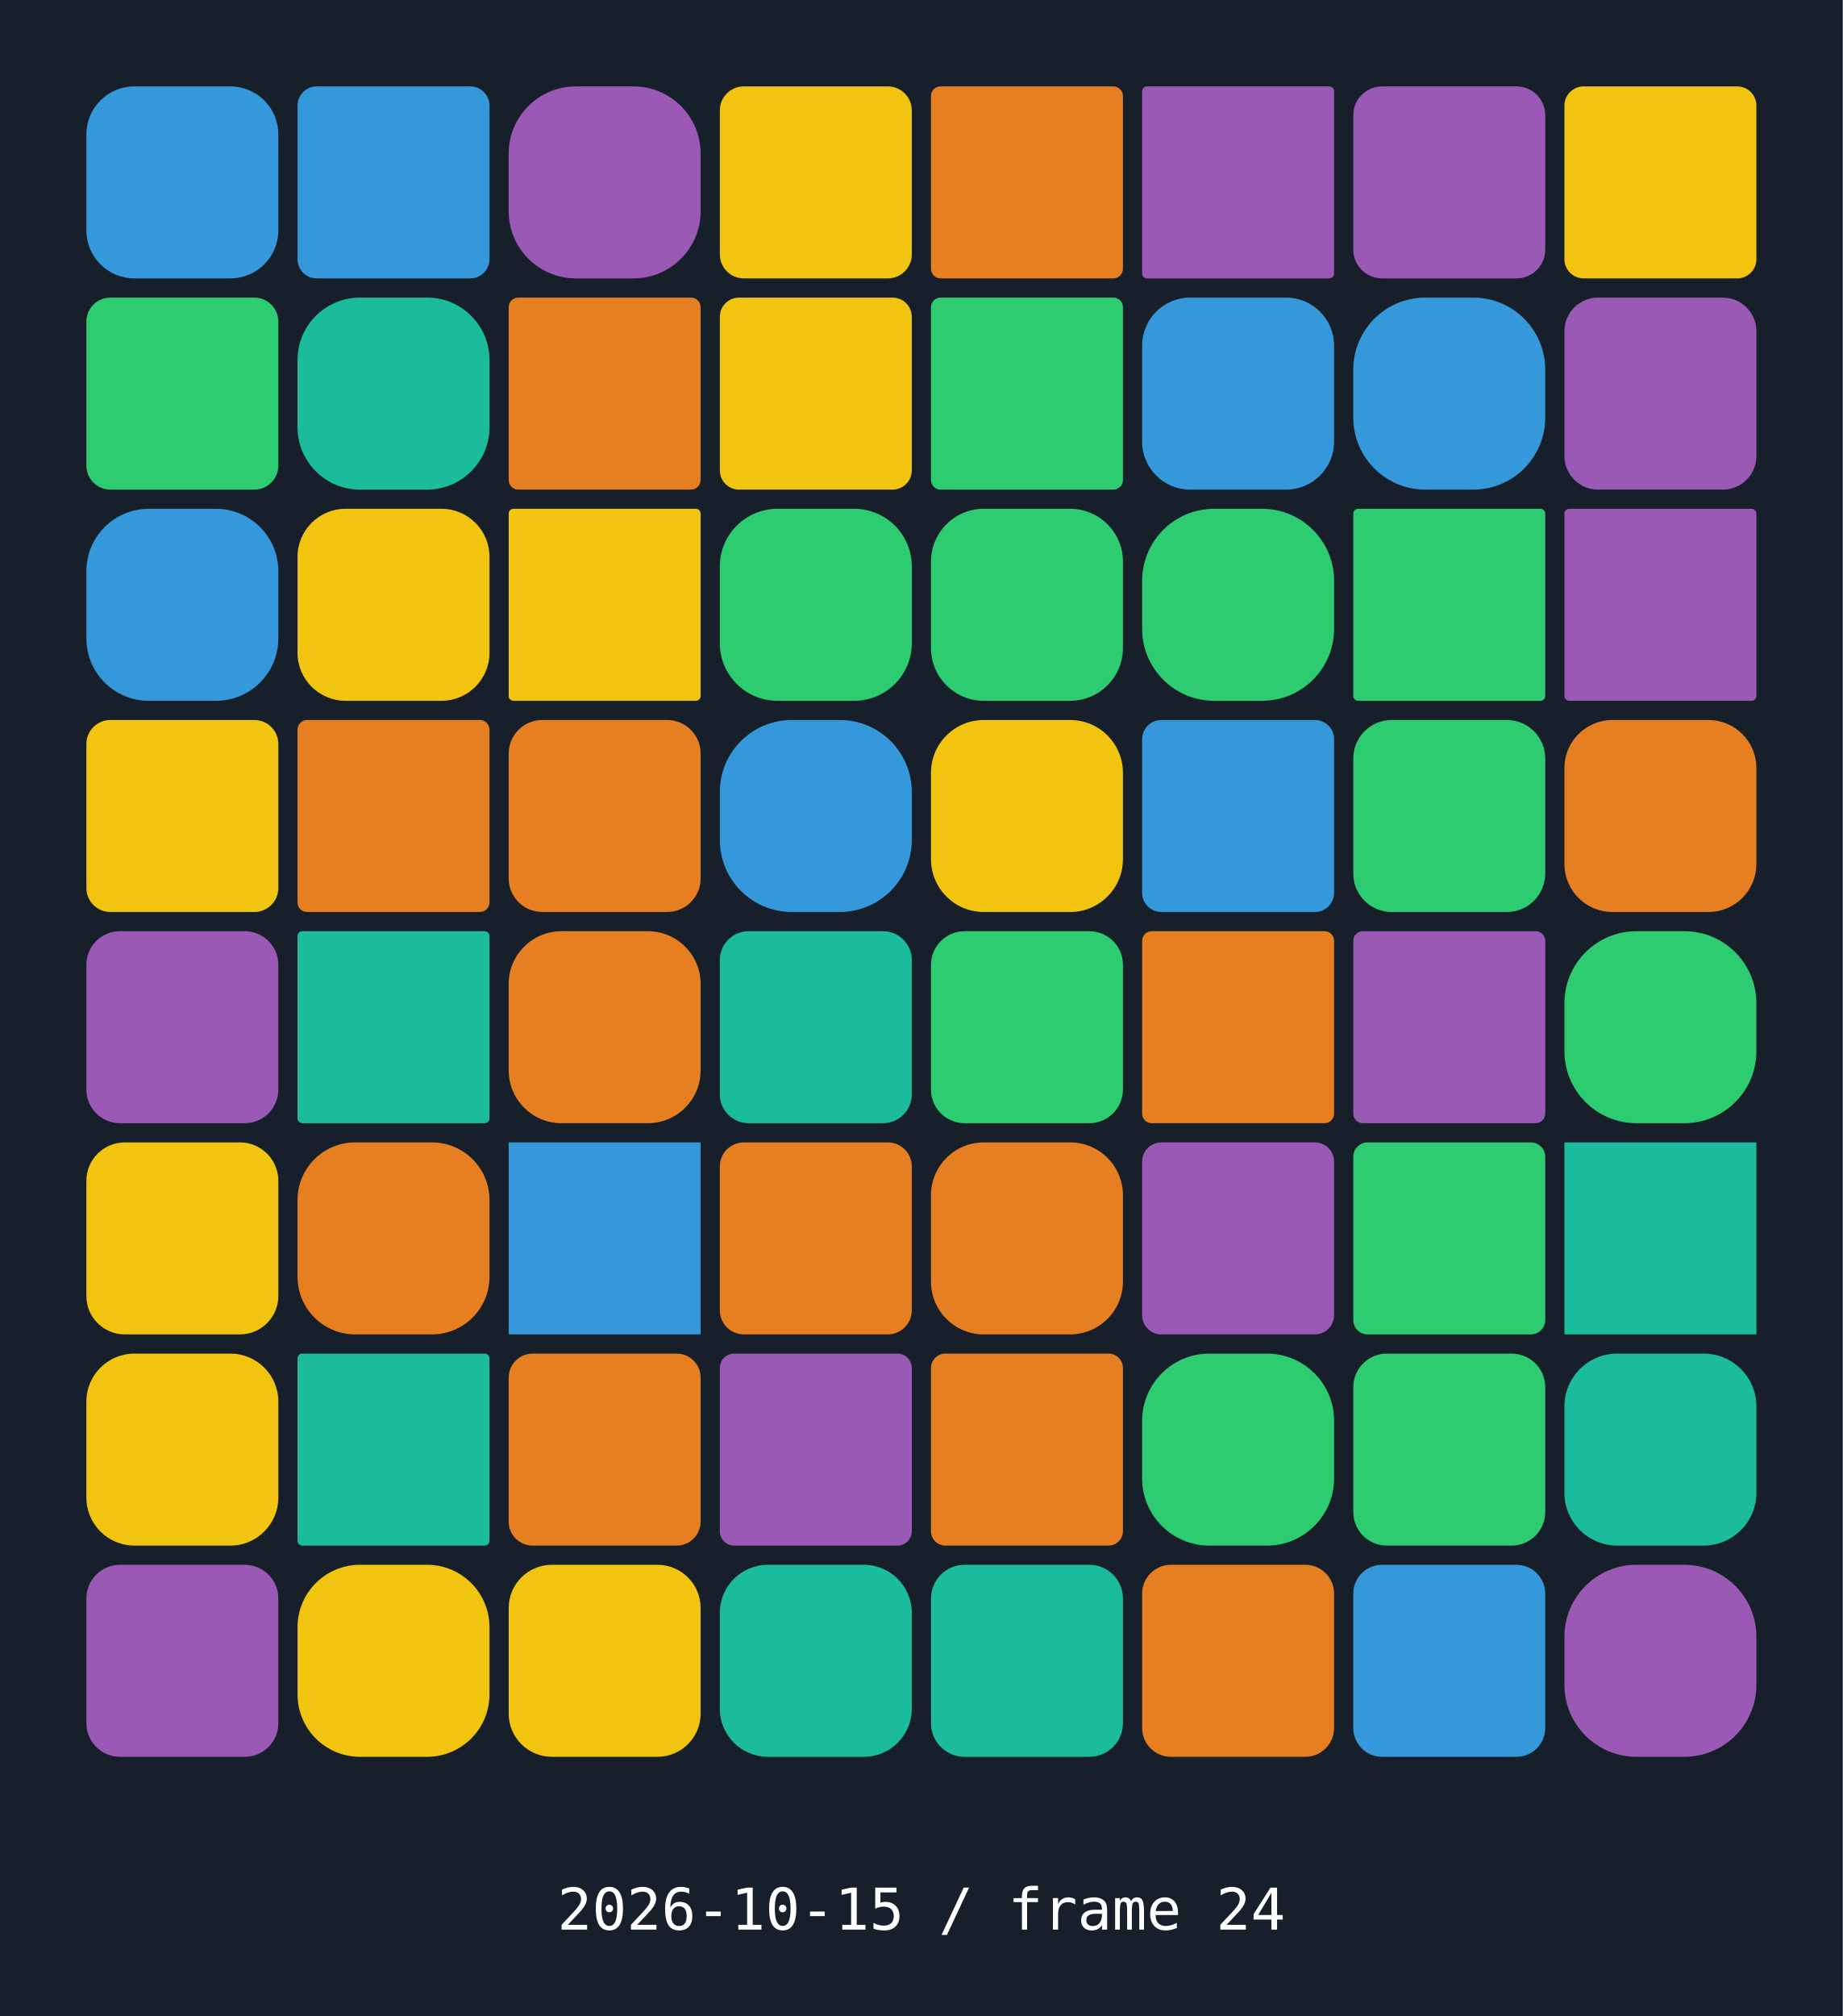
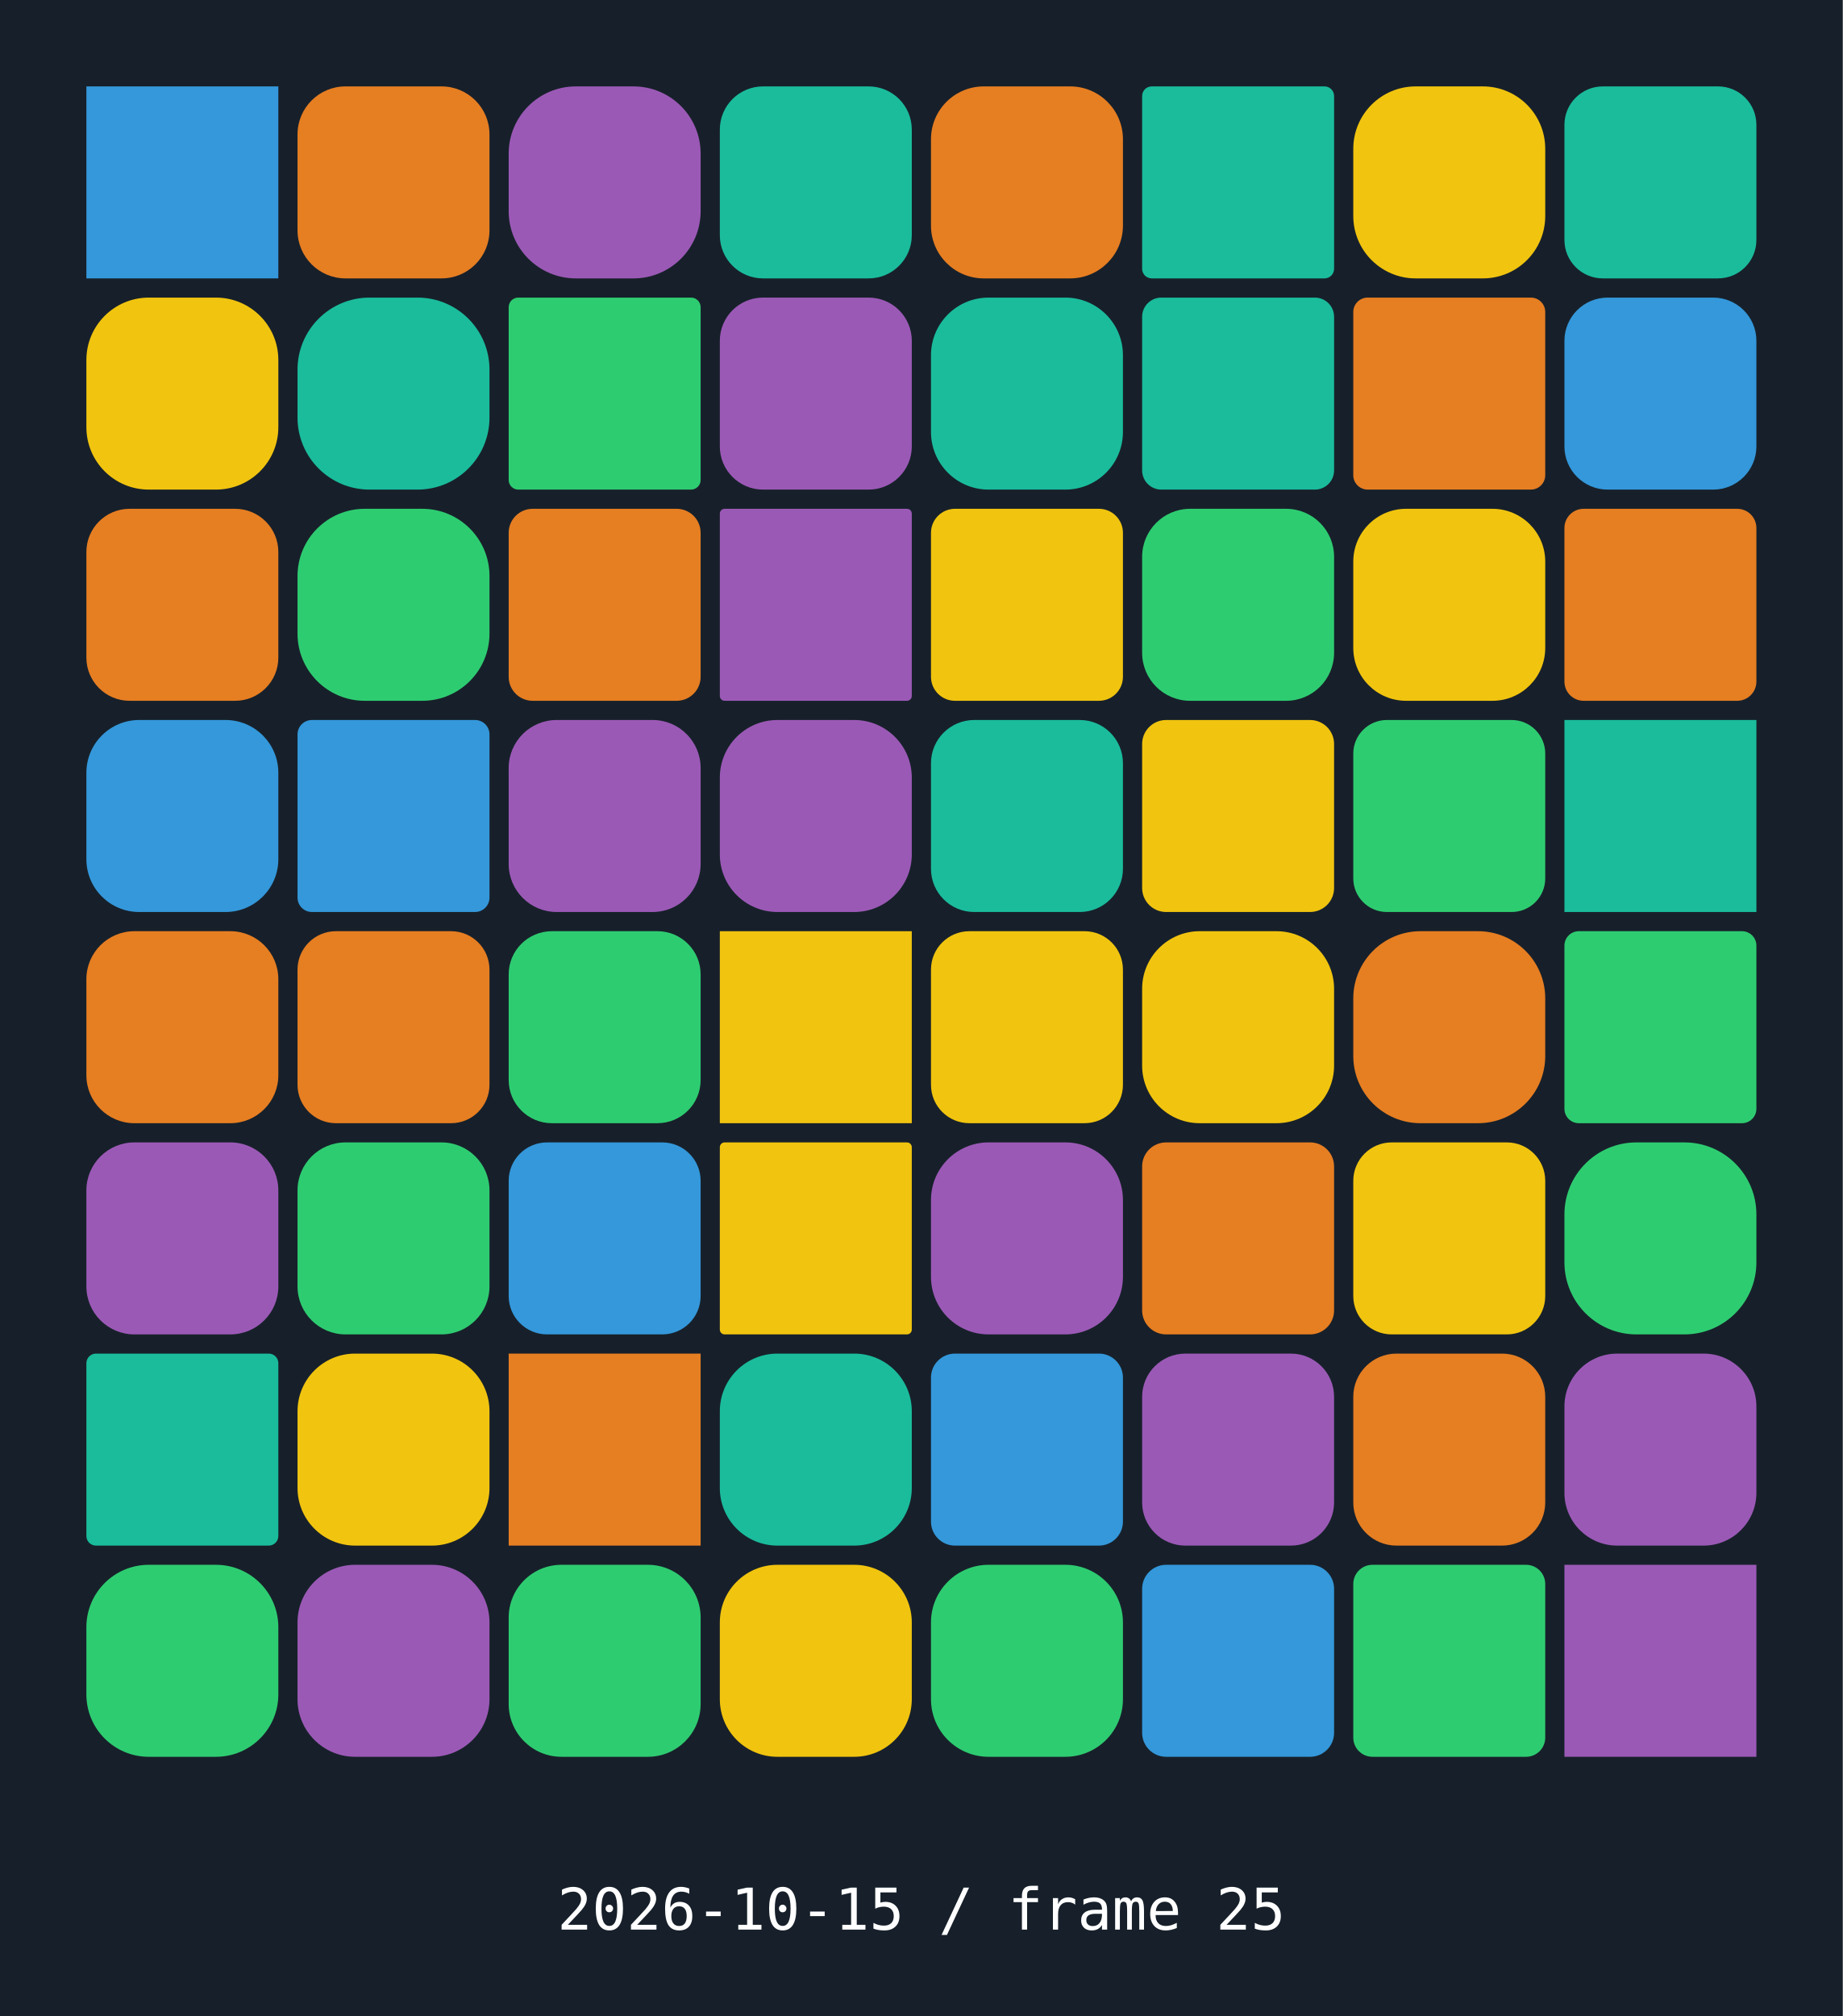
<svg xmlns="http://www.w3.org/2000/svg" width="384" height="420" viewBox="0 0 384 420">
  <rect width="384" height="420" fill="#17202a" />
-   <rect x="18" y="18" width="40" height="40" rx="10" fill="#3498db" />
-   <rect x="62" y="18" width="40" height="40" rx="4" fill="#3498db" />
+   <rect x="18" y="18" width="40" height="40" rx="0" fill="#3498db" />
+   <rect x="62" y="18" width="40" height="40" rx="10" fill="#e67e22" />
  <rect x="106" y="18" width="40" height="40" rx="14" fill="#9b59b6" />
-   <rect x="150" y="18" width="40" height="40" rx="5" fill="#f1c40f" />
-   <rect x="194" y="18" width="40" height="40" rx="2" fill="#e67e22" />
-   <rect x="238" y="18" width="40" height="40" rx="1" fill="#9b59b6" />
-   <rect x="282" y="18" width="40" height="40" rx="6" fill="#9b59b6" />
-   <rect x="326" y="18" width="40" height="40" rx="4" fill="#f1c40f" />
-   <rect x="18" y="62" width="40" height="40" rx="5" fill="#2ecc71" />
-   <rect x="62" y="62" width="40" height="40" rx="13" fill="#1abc9c" />
-   <rect x="106" y="62" width="40" height="40" rx="2" fill="#e67e22" />
-   <rect x="150" y="62" width="40" height="40" rx="4" fill="#f1c40f" />
-   <rect x="194" y="62" width="40" height="40" rx="2" fill="#2ecc71" />
-   <rect x="238" y="62" width="40" height="40" rx="10" fill="#3498db" />
-   <rect x="282" y="62" width="40" height="40" rx="15" fill="#3498db" />
-   <rect x="326" y="62" width="40" height="40" rx="7" fill="#9b59b6" />
-   <rect x="18" y="106" width="40" height="40" rx="13" fill="#3498db" />
-   <rect x="62" y="106" width="40" height="40" rx="10" fill="#f1c40f" />
-   <rect x="106" y="106" width="40" height="40" rx="1" fill="#f1c40f" />
-   <rect x="150" y="106" width="40" height="40" rx="12" fill="#2ecc71" />
-   <rect x="194" y="106" width="40" height="40" rx="11" fill="#2ecc71" />
-   <rect x="238" y="106" width="40" height="40" rx="15" fill="#2ecc71" />
-   <rect x="282" y="106" width="40" height="40" rx="1" fill="#2ecc71" />
-   <rect x="326" y="106" width="40" height="40" rx="1" fill="#9b59b6" />
-   <rect x="18" y="150" width="40" height="40" rx="5" fill="#f1c40f" />
-   <rect x="62" y="150" width="40" height="40" rx="2" fill="#e67e22" />
-   <rect x="106" y="150" width="40" height="40" rx="7" fill="#e67e22" />
-   <rect x="150" y="150" width="40" height="40" rx="15" fill="#3498db" />
-   <rect x="194" y="150" width="40" height="40" rx="11" fill="#f1c40f" />
-   <rect x="238" y="150" width="40" height="40" rx="4" fill="#3498db" />
-   <rect x="282" y="150" width="40" height="40" rx="8" fill="#2ecc71" />
-   <rect x="326" y="150" width="40" height="40" rx="10" fill="#e67e22" />
-   <rect x="18" y="194" width="40" height="40" rx="7" fill="#9b59b6" />
-   <rect x="62" y="194" width="40" height="40" rx="1" fill="#1abc9c" />
-   <rect x="106" y="194" width="40" height="40" rx="11" fill="#e67e22" />
-   <rect x="150" y="194" width="40" height="40" rx="6" fill="#1abc9c" />
-   <rect x="194" y="194" width="40" height="40" rx="7" fill="#2ecc71" />
-   <rect x="238" y="194" width="40" height="40" rx="2" fill="#e67e22" />
-   <rect x="282" y="194" width="40" height="40" rx="2" fill="#9b59b6" />
-   <rect x="326" y="194" width="40" height="40" rx="15" fill="#2ecc71" />
-   <rect x="18" y="238" width="40" height="40" rx="8" fill="#f1c40f" />
-   <rect x="62" y="238" width="40" height="40" rx="12" fill="#e67e22" />
-   <rect x="106" y="238" width="40" height="40" rx="0" fill="#3498db" />
-   <rect x="150" y="238" width="40" height="40" rx="5" fill="#e67e22" />
-   <rect x="194" y="238" width="40" height="40" rx="11" fill="#e67e22" />
-   <rect x="238" y="238" width="40" height="40" rx="4" fill="#9b59b6" />
-   <rect x="282" y="238" width="40" height="40" rx="3" fill="#2ecc71" />
-   <rect x="326" y="238" width="40" height="40" rx="0" fill="#1abc9c" />
-   <rect x="18" y="282" width="40" height="40" rx="10" fill="#f1c40f" />
-   <rect x="62" y="282" width="40" height="40" rx="1" fill="#1abc9c" />
-   <rect x="106" y="282" width="40" height="40" rx="5" fill="#e67e22" />
-   <rect x="150" y="282" width="40" height="40" rx="3" fill="#9b59b6" />
-   <rect x="194" y="282" width="40" height="40" rx="3" fill="#e67e22" />
-   <rect x="238" y="282" width="40" height="40" rx="14" fill="#2ecc71" />
-   <rect x="282" y="282" width="40" height="40" rx="7" fill="#2ecc71" />
-   <rect x="326" y="282" width="40" height="40" rx="11" fill="#1abc9c" />
-   <rect x="18" y="326" width="40" height="40" rx="7" fill="#9b59b6" />
-   <rect x="62" y="326" width="40" height="40" rx="13" fill="#f1c40f" />
-   <rect x="106" y="326" width="40" height="40" rx="9" fill="#f1c40f" />
-   <rect x="150" y="326" width="40" height="40" rx="10" fill="#1abc9c" />
-   <rect x="194" y="326" width="40" height="40" rx="7" fill="#1abc9c" />
-   <rect x="238" y="326" width="40" height="40" rx="6" fill="#e67e22" />
-   <rect x="282" y="326" width="40" height="40" rx="6" fill="#3498db" />
-   <rect x="326" y="326" width="40" height="40" rx="15" fill="#9b59b6" />
-   <text x="192" y="402" text-anchor="middle" fill="#ffffff" font-family="monospace">2026-10-15 / frame 24</text>
+   <rect x="150" y="18" width="40" height="40" rx="9" fill="#1abc9c" />
+   <rect x="194" y="18" width="40" height="40" rx="11" fill="#e67e22" />
+   <rect x="238" y="18" width="40" height="40" rx="2" fill="#1abc9c" />
+   <rect x="282" y="18" width="40" height="40" rx="13" fill="#f1c40f" />
+   <rect x="326" y="18" width="40" height="40" rx="8" fill="#1abc9c" />
+   <rect x="18" y="62" width="40" height="40" rx="13" fill="#f1c40f" />
+   <rect x="62" y="62" width="40" height="40" rx="15" fill="#1abc9c" />
+   <rect x="106" y="62" width="40" height="40" rx="2" fill="#2ecc71" />
+   <rect x="150" y="62" width="40" height="40" rx="9" fill="#9b59b6" />
+   <rect x="194" y="62" width="40" height="40" rx="12" fill="#1abc9c" />
+   <rect x="238" y="62" width="40" height="40" rx="4" fill="#1abc9c" />
+   <rect x="282" y="62" width="40" height="40" rx="3" fill="#e67e22" />
+   <rect x="326" y="62" width="40" height="40" rx="9" fill="#3498db" />
+   <rect x="18" y="106" width="40" height="40" rx="9" fill="#e67e22" />
+   <rect x="62" y="106" width="40" height="40" rx="14" fill="#2ecc71" />
+   <rect x="106" y="106" width="40" height="40" rx="5" fill="#e67e22" />
+   <rect x="150" y="106" width="40" height="40" rx="1" fill="#9b59b6" />
+   <rect x="194" y="106" width="40" height="40" rx="5" fill="#f1c40f" />
+   <rect x="238" y="106" width="40" height="40" rx="10" fill="#2ecc71" />
+   <rect x="282" y="106" width="40" height="40" rx="11" fill="#f1c40f" />
+   <rect x="326" y="106" width="40" height="40" rx="4" fill="#e67e22" />
+   <rect x="18" y="150" width="40" height="40" rx="11" fill="#3498db" />
+   <rect x="62" y="150" width="40" height="40" rx="3" fill="#3498db" />
+   <rect x="106" y="150" width="40" height="40" rx="10" fill="#9b59b6" />
+   <rect x="150" y="150" width="40" height="40" rx="12" fill="#9b59b6" />
+   <rect x="194" y="150" width="40" height="40" rx="9" fill="#1abc9c" />
+   <rect x="238" y="150" width="40" height="40" rx="5" fill="#f1c40f" />
+   <rect x="282" y="150" width="40" height="40" rx="7" fill="#2ecc71" />
+   <rect x="326" y="150" width="40" height="40" rx="0" fill="#1abc9c" />
+   <rect x="18" y="194" width="40" height="40" rx="10" fill="#e67e22" />
+   <rect x="62" y="194" width="40" height="40" rx="8" fill="#e67e22" />
+   <rect x="106" y="194" width="40" height="40" rx="9" fill="#2ecc71" />
+   <rect x="150" y="194" width="40" height="40" rx="0" fill="#f1c40f" />
+   <rect x="194" y="194" width="40" height="40" rx="8" fill="#f1c40f" />
+   <rect x="238" y="194" width="40" height="40" rx="12" fill="#f1c40f" />
+   <rect x="282" y="194" width="40" height="40" rx="14" fill="#e67e22" />
+   <rect x="326" y="194" width="40" height="40" rx="3" fill="#2ecc71" />
+   <rect x="18" y="238" width="40" height="40" rx="10" fill="#9b59b6" />
+   <rect x="62" y="238" width="40" height="40" rx="10" fill="#2ecc71" />
+   <rect x="106" y="238" width="40" height="40" rx="8" fill="#3498db" />
+   <rect x="150" y="238" width="40" height="40" rx="1" fill="#f1c40f" />
+   <rect x="194" y="238" width="40" height="40" rx="12" fill="#9b59b6" />
+   <rect x="238" y="238" width="40" height="40" rx="5" fill="#e67e22" />
+   <rect x="282" y="238" width="40" height="40" rx="8" fill="#f1c40f" />
+   <rect x="326" y="238" width="40" height="40" rx="15" fill="#2ecc71" />
+   <rect x="18" y="282" width="40" height="40" rx="2" fill="#1abc9c" />
+   <rect x="62" y="282" width="40" height="40" rx="12" fill="#f1c40f" />
+   <rect x="106" y="282" width="40" height="40" rx="0" fill="#e67e22" />
+   <rect x="150" y="282" width="40" height="40" rx="12" fill="#1abc9c" />
+   <rect x="194" y="282" width="40" height="40" rx="5" fill="#3498db" />
+   <rect x="238" y="282" width="40" height="40" rx="9" fill="#9b59b6" />
+   <rect x="282" y="282" width="40" height="40" rx="9" fill="#e67e22" />
+   <rect x="326" y="282" width="40" height="40" rx="11" fill="#9b59b6" />
+   <rect x="18" y="326" width="40" height="40" rx="13" fill="#2ecc71" />
+   <rect x="62" y="326" width="40" height="40" rx="12" fill="#9b59b6" />
+   <rect x="106" y="326" width="40" height="40" rx="11" fill="#2ecc71" />
+   <rect x="150" y="326" width="40" height="40" rx="12" fill="#f1c40f" />
+   <rect x="194" y="326" width="40" height="40" rx="12" fill="#2ecc71" />
+   <rect x="238" y="326" width="40" height="40" rx="5" fill="#3498db" />
+   <rect x="282" y="326" width="40" height="40" rx="4" fill="#2ecc71" />
+   <rect x="326" y="326" width="40" height="40" rx="0" fill="#9b59b6" />
+   <text x="192" y="402" text-anchor="middle" fill="#ffffff" font-family="monospace">2026-10-15 / frame 25</text>
</svg>
